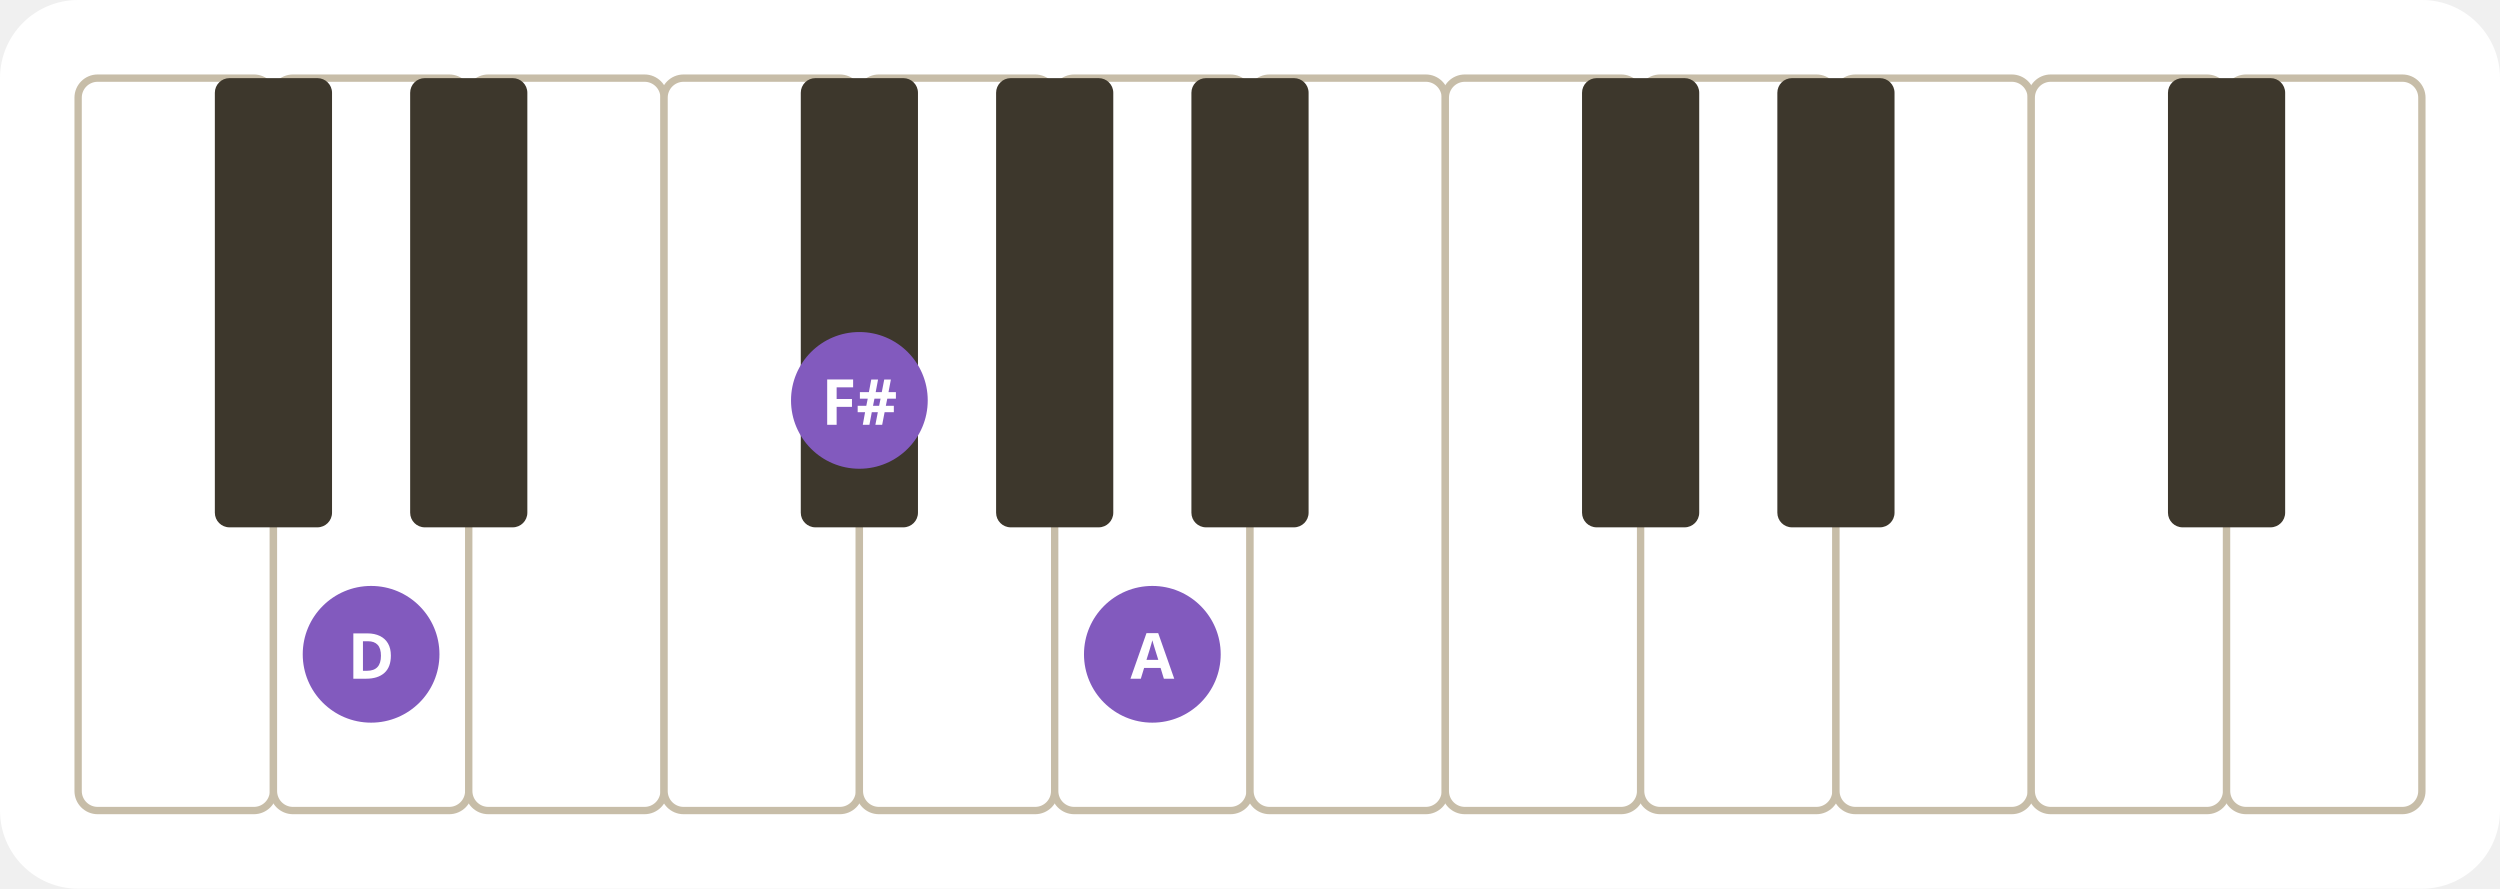
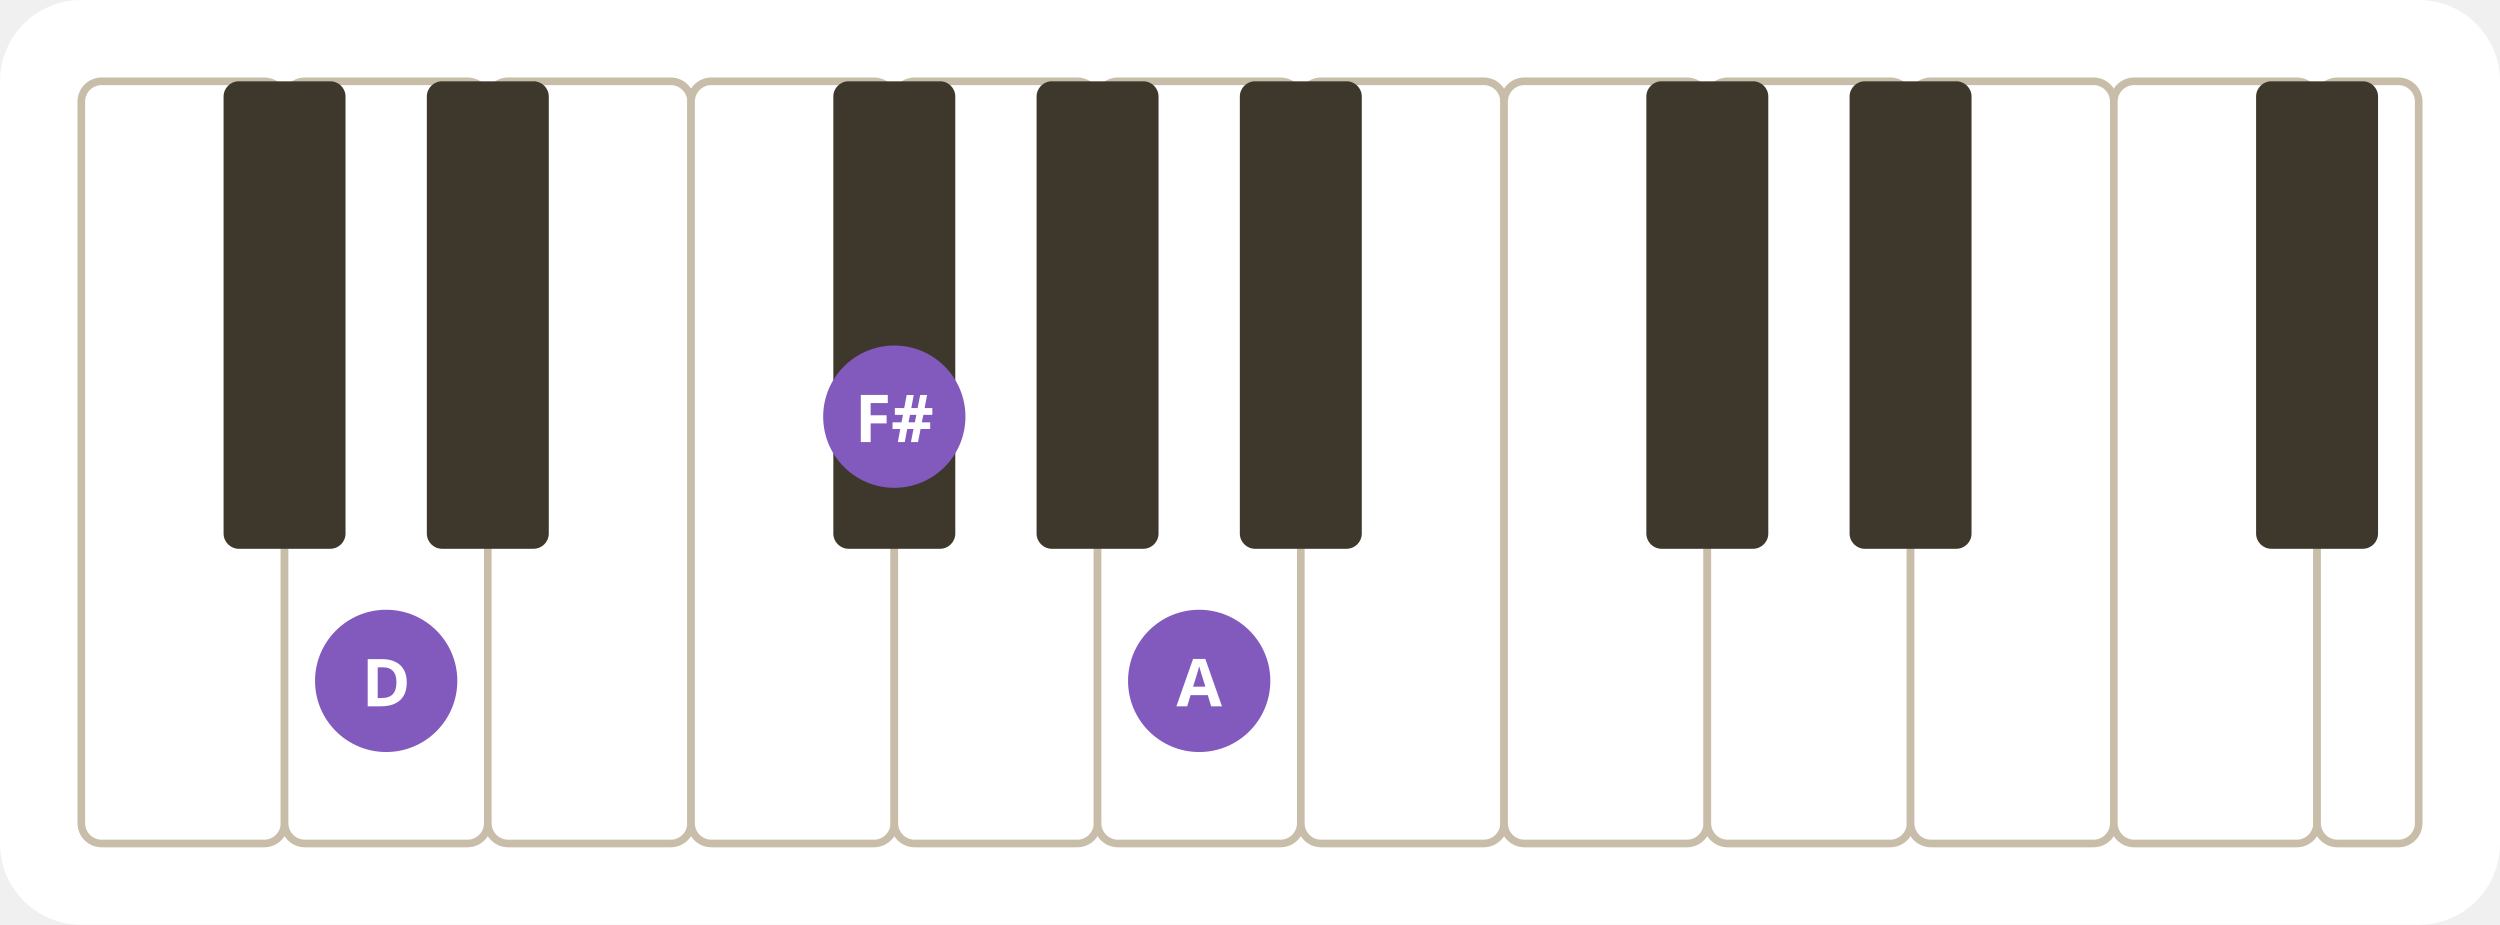
- <svg xmlns="http://www.w3.org/2000/svg" viewBox="0 0 512 182" width="512" height="182" role="img" aria-label="D major piano chord diagram">
-   <rect x="0" y="0" width="512" height="182" rx="16" fill="#ffffff" />
+ <svg xmlns="http://www.w3.org/2000/svg" viewBox="0 0 492 182" width="492" height="182" role="img" aria-label="D major piano chord diagram">
+   <rect x="0" y="0" width="492" height="182" rx="16" fill="#ffffff" />
  <rect x="16" y="16" width="40" height="150" fill="#ffffff" stroke="#c7bda8" stroke-width="1.5" rx="4" />
  <rect x="56" y="16" width="40" height="150" fill="#ffffff" stroke="#c7bda8" stroke-width="1.5" rx="4" />
  <rect x="96" y="16" width="40" height="150" fill="#ffffff" stroke="#c7bda8" stroke-width="1.5" rx="4" />
  <rect x="136" y="16" width="40" height="150" fill="#ffffff" stroke="#c7bda8" stroke-width="1.5" rx="4" />
  <rect x="176" y="16" width="40" height="150" fill="#ffffff" stroke="#c7bda8" stroke-width="1.5" rx="4" />
  <rect x="216" y="16" width="40" height="150" fill="#ffffff" stroke="#c7bda8" stroke-width="1.5" rx="4" />
  <rect x="256" y="16" width="40" height="150" fill="#ffffff" stroke="#c7bda8" stroke-width="1.5" rx="4" />
  <rect x="296" y="16" width="40" height="150" fill="#ffffff" stroke="#c7bda8" stroke-width="1.5" rx="4" />
  <rect x="336" y="16" width="40" height="150" fill="#ffffff" stroke="#c7bda8" stroke-width="1.5" rx="4" />
  <rect x="376" y="16" width="40" height="150" fill="#ffffff" stroke="#c7bda8" stroke-width="1.5" rx="4" />
  <rect x="416" y="16" width="40" height="150" fill="#ffffff" stroke="#c7bda8" stroke-width="1.5" rx="4" />
-   <rect x="456" y="16" width="40" height="150" fill="#ffffff" stroke="#c7bda8" stroke-width="1.5" rx="4" />
+   <rect x="456" y="16" width="20" height="150" fill="#ffffff" stroke="#c7bda8" stroke-width="1.5" rx="4" />
  <rect x="44" y="16" width="24" height="92" rx="3" fill="#3d372c" />
  <rect x="84" y="16" width="24" height="92" rx="3" fill="#3d372c" />
  <rect x="164" y="16" width="24" height="92" rx="3" fill="#3d372c" />
  <rect x="204" y="16" width="24" height="92" rx="3" fill="#3d372c" />
  <rect x="244" y="16" width="24" height="92" rx="3" fill="#3d372c" />
  <rect x="324" y="16" width="24" height="92" rx="3" fill="#3d372c" />
  <rect x="364" y="16" width="24" height="92" rx="3" fill="#3d372c" />
  <rect x="444" y="16" width="24" height="92" rx="3" fill="#3d372c" />
  <circle cx="76" cy="134" r="14" fill="#825abe" />
  <text x="76" y="139" text-anchor="middle" font-family="system-ui, sans-serif" font-size="13" font-weight="600" fill="#ffffff">D</text>
  <circle cx="176" cy="82" r="14" fill="#825abe" />
  <text x="176" y="87" text-anchor="middle" font-family="system-ui, sans-serif" font-size="13" font-weight="600" fill="#ffffff">F#</text>
  <circle cx="236" cy="134" r="14" fill="#825abe" />
  <text x="236" y="139" text-anchor="middle" font-family="system-ui, sans-serif" font-size="13" font-weight="600" fill="#ffffff">A</text>
</svg>
